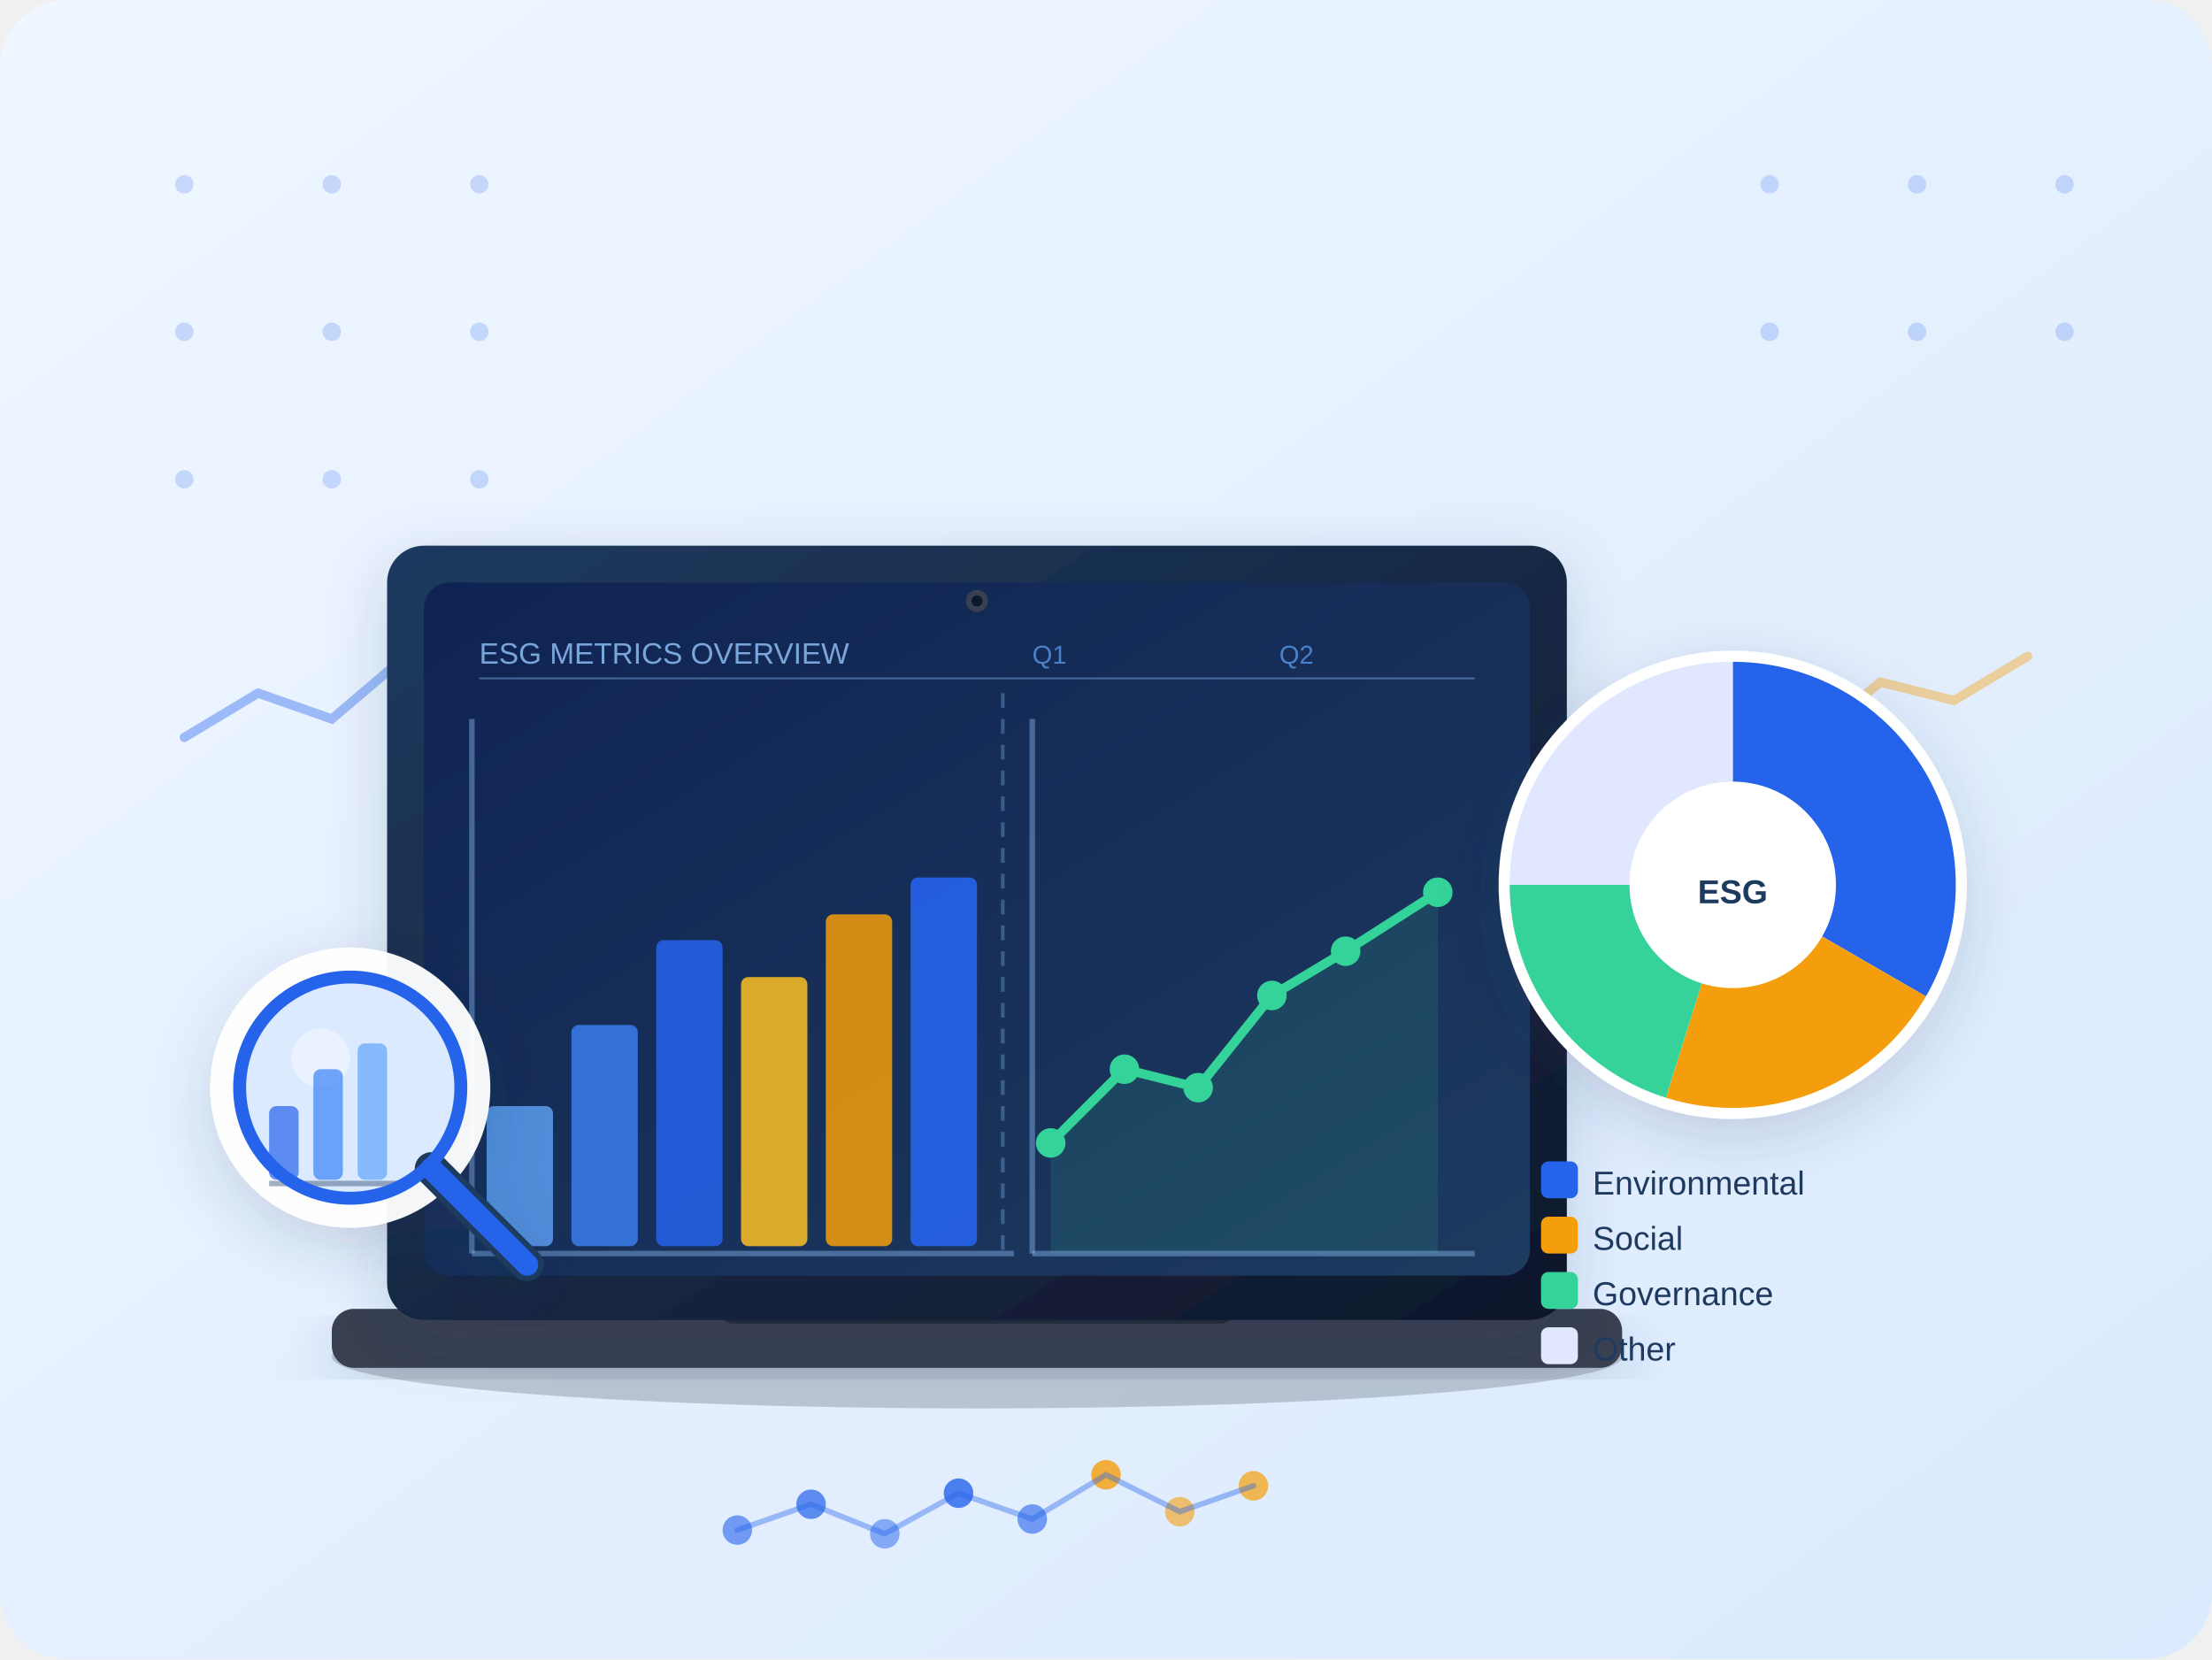
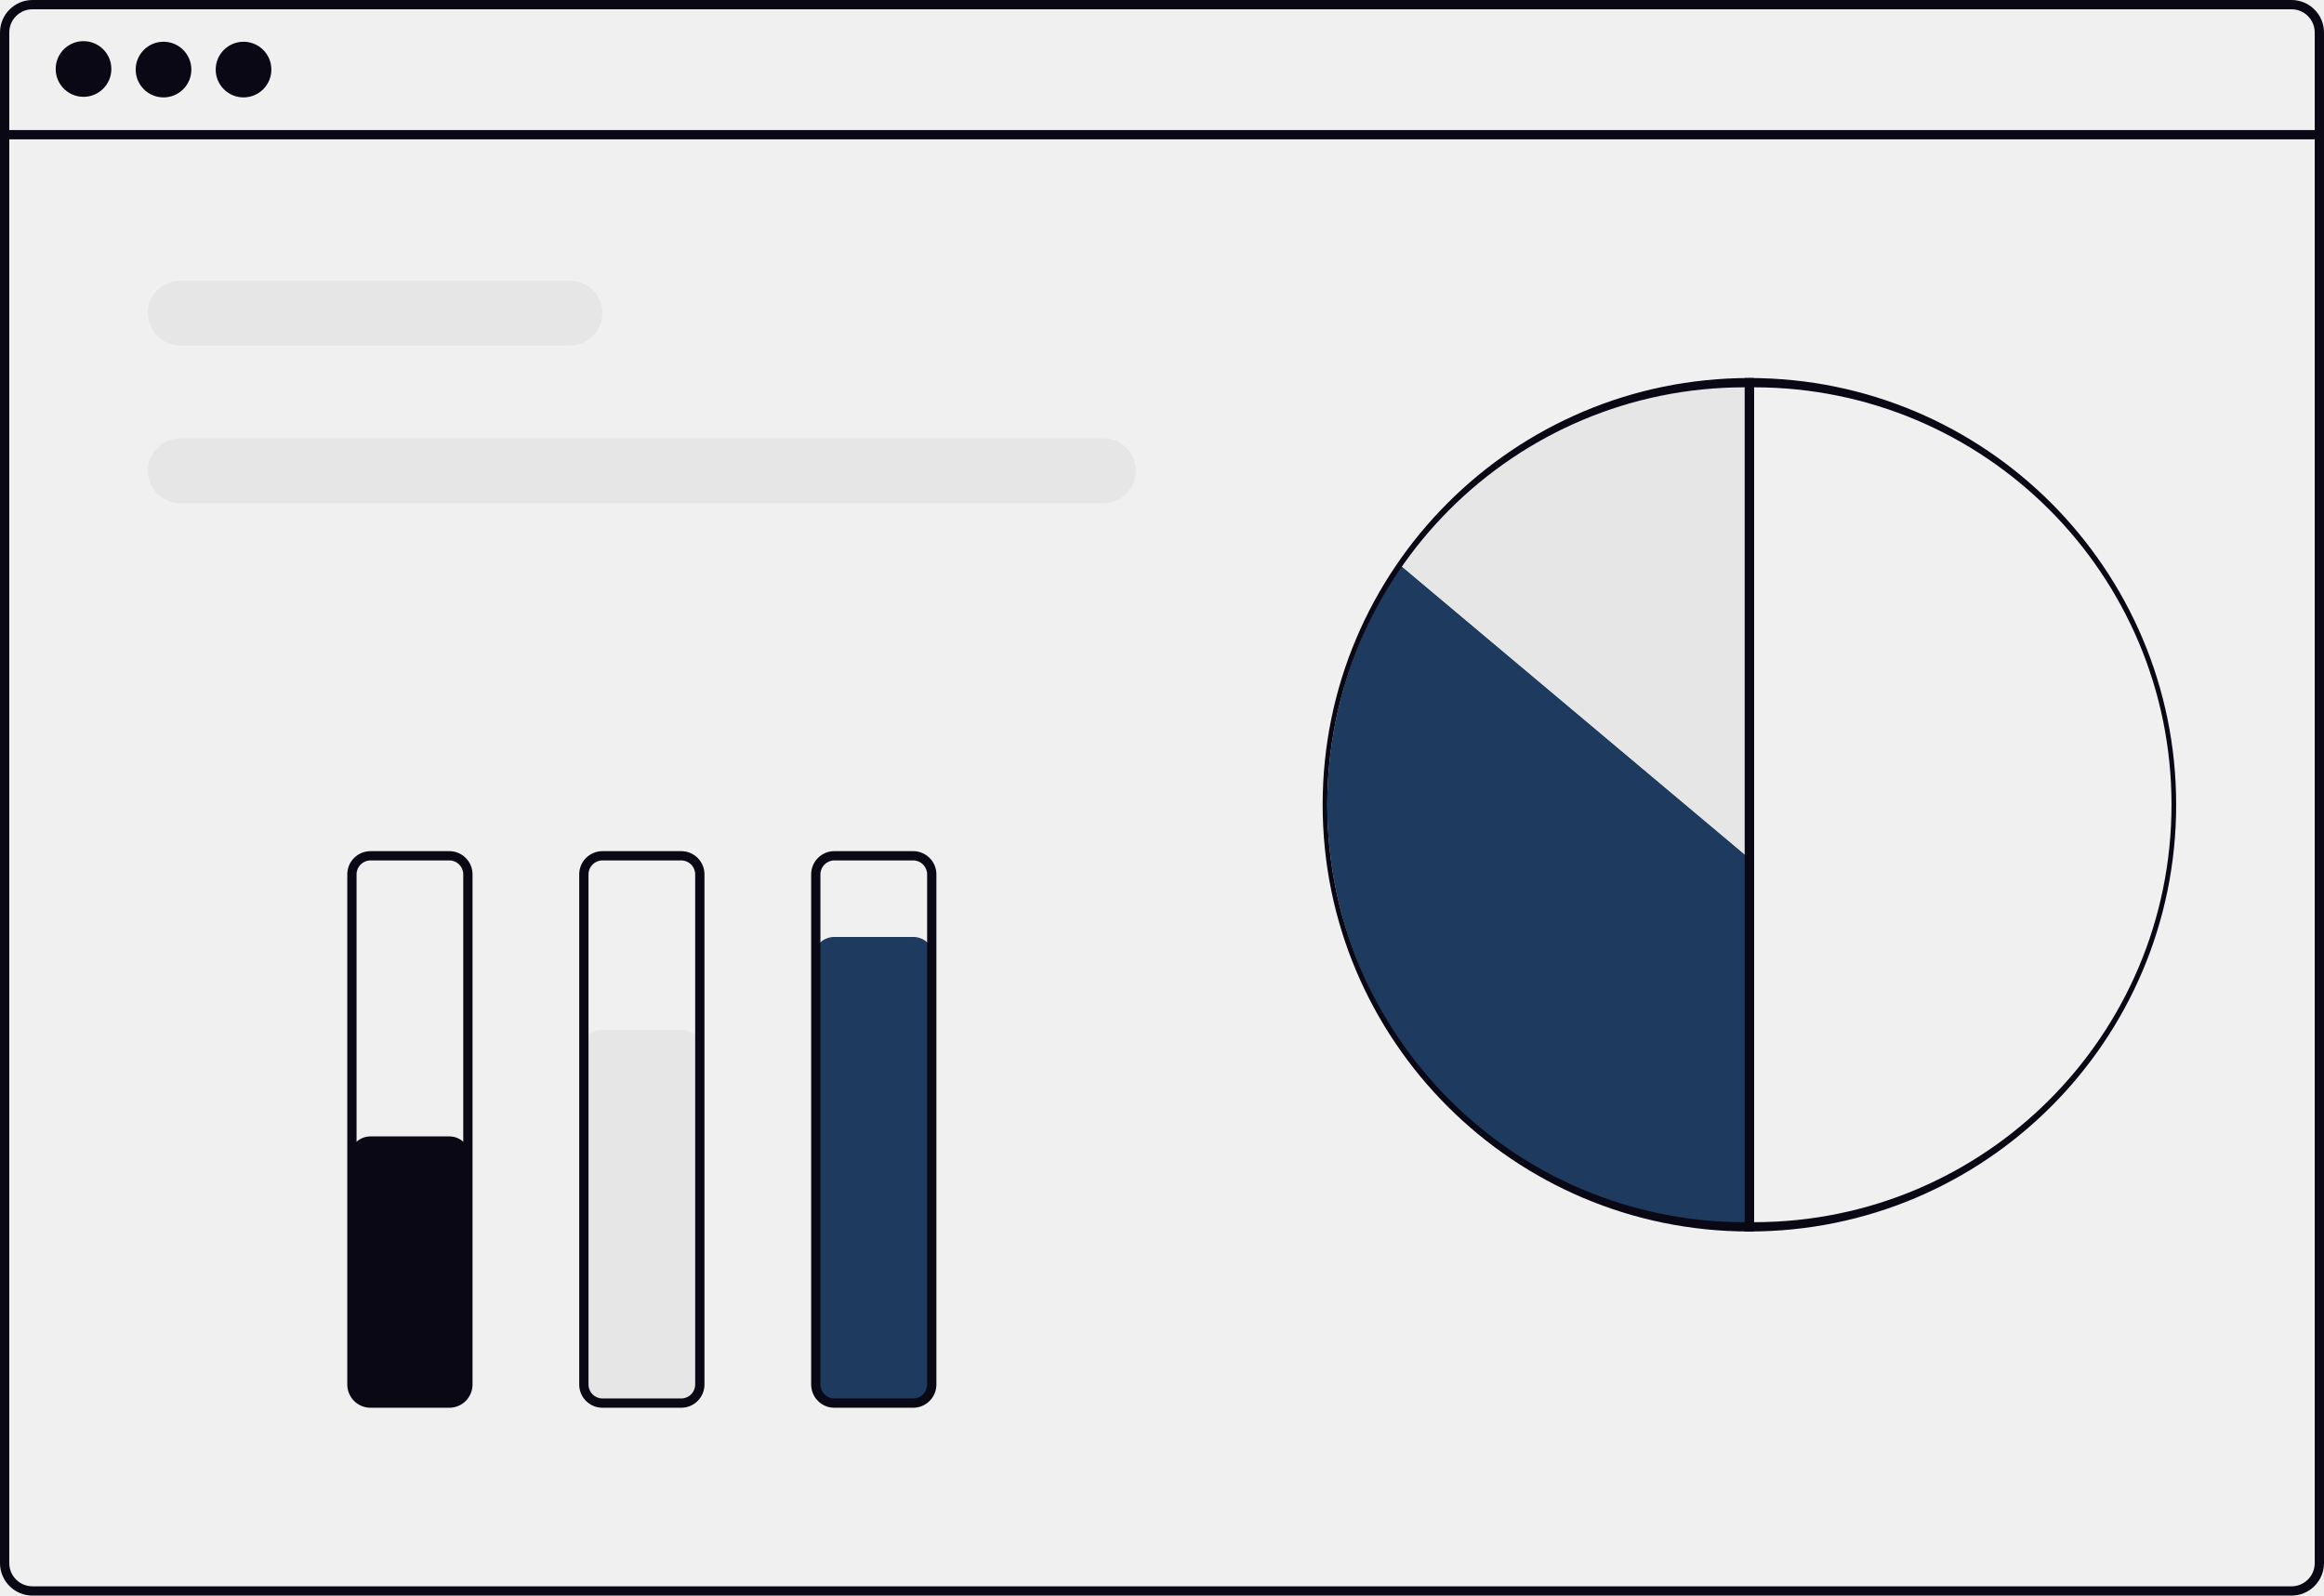
- <svg xmlns="http://www.w3.org/2000/svg" viewBox="0 0 600 450">
-   <defs>
-     <filter id="shadow-rep" x="-20%" y="-20%" width="140%" height="140%">
-       <feDropShadow dx="0" dy="5" stdDeviation="8" flood-color="#1e3a5f" flood-opacity="0.18" />
-     </filter>
-     <linearGradient id="rep-bg" x1="0%" y1="0%" x2="100%" y2="100%">
-       <stop offset="0%" stop-color="#eff6ff" />
-       <stop offset="100%" stop-color="#dbeafe" />
-     </linearGradient>
-     <linearGradient id="laptop-body" x1="0%" y1="0%" x2="100%" y2="100%">
-       <stop offset="0%" stop-color="#1e3a5f" />
-       <stop offset="100%" stop-color="#0f172a" />
-     </linearGradient>
-     <linearGradient id="screen-content" x1="0%" y1="0%" x2="100%" y2="100%">
-       <stop offset="0%" stop-color="#0f2352" />
-       <stop offset="100%" stop-color="#1e3a5f" />
-     </linearGradient>
-   </defs>
-   <rect width="600" height="450" fill="url(#rep-bg)" rx="18" />
-   <g opacity="0.2">
-     <circle cx="50" cy="50" r="2.5" fill="#2563eb" />
-     <circle cx="90" cy="50" r="2.5" fill="#2563eb" />
-     <circle cx="130" cy="50" r="2.5" fill="#2563eb" />
-     <circle cx="50" cy="90" r="2.5" fill="#2563eb" />
-     <circle cx="90" cy="90" r="2.5" fill="#2563eb" />
-     <circle cx="130" cy="90" r="2.5" fill="#2563eb" />
-     <circle cx="50" cy="130" r="2.5" fill="#2563eb" />
-     <circle cx="90" cy="130" r="2.5" fill="#2563eb" />
-     <circle cx="130" cy="130" r="2.5" fill="#2563eb" />
-     <circle cx="480" cy="50" r="2.5" fill="#2563eb" />
-     <circle cx="520" cy="50" r="2.5" fill="#2563eb" />
-     <circle cx="560" cy="50" r="2.5" fill="#2563eb" />
-     <circle cx="480" cy="90" r="2.5" fill="#2563eb" />
-     <circle cx="520" cy="90" r="2.5" fill="#2563eb" />
-     <circle cx="560" cy="90" r="2.5" fill="#2563eb" />
+ <svg xmlns="http://www.w3.org/2000/svg" width="960" height="659.162" viewBox="0 0 960 659.162">
+   <g transform="translate(-480 -210.419)">
+     <path d="M1432.042,184.28H498.868a13.428,13.428,0,0,0-13.413,13.413V830.028a13.428,13.428,0,0,0,13.413,13.413h933.174a13.428,13.428,0,0,0,13.413-13.413V197.693a13.428,13.428,0,0,0-13.413-13.413Zm9.581,645.748a9.585,9.585,0,0,1-9.581,9.581H498.868a9.585,9.585,0,0,1-9.581-9.581V197.693a9.585,9.585,0,0,1,9.581-9.581h933.174a9.585,9.585,0,0,1,9.581,9.581Z" transform="translate(-5.455 26.14)" fill="#090814" />
+     <rect width="956.168" height="3.832" transform="translate(481.916 264.148)" fill="#090814" />
+     <circle cx="11.5" cy="11.5" r="11.5" transform="translate(503 227.419)" fill="#090814" />
+     <ellipse cx="11.497" cy="11.497" rx="11.497" ry="11.497" transform="translate(536.049 227.664)" fill="#090814" />
+     <ellipse cx="11.497" cy="11.497" rx="11.497" ry="11.497" transform="translate(569.102 227.664)" fill="#090814" />
+     <path d="M691.694,271.606H530.736a13.413,13.413,0,1,1,0-26.826H691.694a13.413,13.413,0,1,1,0,26.826Z" transform="translate(23.742 81.568)" fill="#e6e6e6" />
+     <path d="M912.053,305.606H530.736a13.413,13.413,0,1,1,0-26.826H912.053a13.413,13.413,0,0,1,0,26.826Z" transform="translate(23.742 112.717)" fill="#e6e6e6" />
+     <path d="M802.161,306.3a174.378,174.378,0,0,0,143.8,273.01V427.092Z" transform="translate(256.689 137.933)" fill="#1e3a5f" />
+     <path d="M931.339,266.78a174.172,174.172,0,0,0-143.8,75.733L931.339,463.3Z" transform="translate(271.309 101.724)" fill="#e6e6e6" />
+     <path d="M863.5,618.354h-1.916V265.78H863.5a176.287,176.287,0,1,1,0,352.575Zm1.916-348.732v344.89a172.45,172.45,0,1,0,0-344.9Z" transform="translate(339.145 100.807)" fill="#090814" />
+     <path d="M602.02,540.417H569.446a8.633,8.633,0,0,1-8.623-8.623V437.9a8.633,8.633,0,0,1,8.623-8.623H602.02a8.633,8.633,0,0,1,8.623,8.623v93.892a8.633,8.633,0,0,1-8.623,8.623Z" transform="translate(63.596 250.601)" fill="#090814" />
+     <path d="M652.02,561.489H619.446a8.633,8.633,0,0,1-8.623-8.623V414.9a8.633,8.633,0,0,1,8.623-8.623H652.02a8.633,8.633,0,0,1,8.623,8.623V552.866a8.632,8.632,0,0,1-8.623,8.623Z" transform="translate(109.402 229.529)" fill="#e6e6e6" />
+     <path d="M702.02,579.813H669.445a8.633,8.633,0,0,1-8.623-8.623V394.9a8.632,8.632,0,0,1,8.623-8.623H702.02a8.632,8.632,0,0,1,8.623,8.623V571.19a8.632,8.632,0,0,1-8.623,8.623Z" transform="translate(155.211 211.206)" fill="#1e3a5f" />
+     <path d="M602.478,597.72H569.9a9.592,9.592,0,0,1-9.581-9.581V377.36a9.592,9.592,0,0,1,9.581-9.581h32.575a9.592,9.592,0,0,1,9.581,9.581V588.139a9.592,9.592,0,0,1-9.581,9.581ZM569.9,371.612a5.755,5.755,0,0,0-5.749,5.749V588.139a5.755,5.755,0,0,0,5.749,5.749h32.575a5.755,5.755,0,0,0,5.749-5.749V377.36a5.755,5.755,0,0,0-5.748-5.748Z" transform="translate(63.137 194.256)" fill="#090814" />
+     <path d="M652.478,597.72H619.9a9.592,9.592,0,0,1-9.581-9.581V377.36a9.592,9.592,0,0,1,9.581-9.581h32.575a9.592,9.592,0,0,1,9.581,9.581V588.139a9.592,9.592,0,0,1-9.581,9.581ZM619.9,371.612a5.755,5.755,0,0,0-5.749,5.749V588.139a5.755,5.755,0,0,0,5.749,5.749h32.575a5.755,5.755,0,0,0,5.749-5.749V377.36a5.755,5.755,0,0,0-5.749-5.748Z" transform="translate(108.945 194.256)" fill="#090814" />
+     <path d="M702.478,597.72H669.9a9.592,9.592,0,0,1-9.581-9.581V377.36a9.592,9.592,0,0,1,9.581-9.581h32.575a9.592,9.592,0,0,1,9.581,9.581V588.139a9.592,9.592,0,0,1-9.581,9.581ZM669.9,371.612a5.755,5.755,0,0,0-5.748,5.749V588.139a5.755,5.755,0,0,0,5.748,5.749h32.575a5.755,5.755,0,0,0,5.749-5.749V377.36a5.754,5.754,0,0,0-5.748-5.748Z" transform="translate(154.754 194.256)" fill="#090814" />
+     <path d="M1037.875,618.354h1.916V265.78h-1.916a176.287,176.287,0,1,0,0,352.575Zm-1.916-348.732V614.512a172.45,172.45,0,1,1,0-344.9Z" transform="translate(164.773 100.807)" fill="#090814" />
  </g>
-   <path d="M50,200 L70,188 L90,195 L110,178 L130,185 L150,170 L170,175" stroke="#2563eb" stroke-width="2.5" fill="none" stroke-linecap="round" opacity="0.4" />
-   <path d="M430,200 L450,212 L470,195 L490,202 L510,185 L530,190 L550,178" stroke="#f59e0b" stroke-width="2.5" fill="none" stroke-linecap="round" opacity="0.4" />
-   <ellipse cx="265" cy="368" rx="175" ry="14" fill="#0f172a" opacity="0.2" />
-   <rect x="90" y="355" width="350" height="16" rx="6" fill="#374151" filter="url(#shadow-rep)" />
-   <rect x="195" y="349" width="140" height="10" rx="4" fill="#1f2937" />
-   <rect x="105" y="148" width="320" height="210" rx="10" fill="url(#laptop-body)" filter="url(#shadow-rep)" />
-   <rect x="115" y="158" width="300" height="188" rx="7" fill="url(#screen-content)" />
-   <text x="130" y="180" font-family="Arial" font-size="8" fill="#93c5fd" opacity="0.8">ESG METRICS OVERVIEW</text>
-   <line x1="130" y1="184" x2="400" y2="184" stroke="#93c5fd" stroke-width="0.5" opacity="0.4" />
-   <rect x="132" y="300" width="18" height="38" rx="2" fill="#60a5fa" opacity="0.8" />
-   <rect x="155" y="278" width="18" height="60" rx="2" fill="#3b82f6" opacity="0.8" />
-   <rect x="178" y="255" width="18" height="83" rx="2" fill="#2563eb" opacity="0.85" />
-   <rect x="201" y="265" width="18" height="73" rx="2" fill="#fbbf24" opacity="0.85" />
-   <rect x="224" y="248" width="18" height="90" rx="2" fill="#f59e0b" opacity="0.85" />
-   <rect x="247" y="238" width="18" height="100" rx="2" fill="#2563eb" opacity="0.9" />
-   <line x1="128" y1="340" x2="275" y2="340" stroke="#93c5fd" stroke-width="1.5" opacity="0.4" />
-   <line x1="128" y1="340" x2="128" y2="195" stroke="#93c5fd" stroke-width="1.5" opacity="0.4" />
-   <path d="M285,310 L305,290 L325,295 L345,270 L365,258 L390,242" stroke="#34d399" stroke-width="2.5" fill="none" stroke-linecap="round" />
-   <path d="M285,310 L305,290 L325,295 L345,270 L365,258 L390,242 L390,340 L285,340Z" fill="#34d399" opacity="0.12" />
-   <circle cx="285" cy="310" r="4" fill="#34d399" />
-   <circle cx="305" cy="290" r="4" fill="#34d399" />
-   <circle cx="325" cy="295" r="4" fill="#34d399" />
-   <circle cx="345" cy="270" r="4" fill="#34d399" />
-   <circle cx="365" cy="258" r="4" fill="#34d399" />
-   <circle cx="390" cy="242" r="4" fill="#34d399" />
-   <line x1="280" y1="340" x2="400" y2="340" stroke="#93c5fd" stroke-width="1.5" opacity="0.4" />
-   <line x1="280" y1="340" x2="280" y2="195" stroke="#93c5fd" stroke-width="1.5" opacity="0.4" />
-   <line x1="272" y1="188" x2="272" y2="340" stroke="#93c5fd" stroke-width="1" opacity="0.3" stroke-dasharray="4,3" />
-   <text x="280" y="180" font-family="Arial" font-size="7" fill="#60a5fa" opacity="0.7">Q1</text>
-   <text x="347" y="180" font-family="Arial" font-size="7" fill="#60a5fa" opacity="0.7">Q2</text>
-   <circle cx="265" cy="163" r="3" fill="#374151" />
-   <circle cx="265" cy="163" r="1.5" fill="#0f172a" />
-   <g transform="translate(470,240)" filter="url(#shadow-rep)">
-     <circle r="62" fill="white" />
-     <path d="M0,0 L0,-62 A62,62,0,0,1,53.7,31Z" fill="#2563eb" />
-     <path d="M0,0 L53.7,31 A62,62,0,0,1,-18.6,59.2Z" fill="#f59e0b" />
-     <path d="M0,0 L-18.6,59.2 A62,62,0,0,1,-62,0Z" fill="#34d399" />
-     <path d="M0,0 L-62,0 A62,62,0,0,1,0,-62Z" fill="#e0e7ff" />
-     <circle r="28" fill="white" />
-     <text x="0" y="5" text-anchor="middle" font-family="Arial" font-size="9" font-weight="bold" fill="#1e3a5f">ESG</text>
-     <circle r="62" fill="none" stroke="white" stroke-width="3" />
-   </g>
-   <rect x="418" y="315" width="10" height="10" rx="2" fill="#2563eb" />
-   <text x="432" y="324" font-family="Arial" font-size="9" fill="#1e3a5f">Environmental</text>
-   <rect x="418" y="330" width="10" height="10" rx="2" fill="#f59e0b" />
-   <text x="432" y="339" font-family="Arial" font-size="9" fill="#1e3a5f">Social</text>
-   <rect x="418" y="345" width="10" height="10" rx="2" fill="#34d399" />
-   <text x="432" y="354" font-family="Arial" font-size="9" fill="#1e3a5f">Governance</text>
-   <rect x="418" y="360" width="10" height="10" rx="2" fill="#e0e7ff" />
-   <text x="432" y="369" font-family="Arial" font-size="9" fill="#1e3a5f">Other</text>
-   <g transform="translate(95,295)" filter="url(#shadow-rep)">
-     <circle r="38" fill="white" opacity="0.95" />
-     <circle r="30" fill="#dbeafe" />
-     <circle cx="-8" cy="-8" r="8" fill="white" opacity="0.4" />
-     <line x1="22" y1="22" x2="48" y2="48" stroke="#1e3a5f" stroke-width="9" stroke-linecap="round" />
-     <line x1="22" y1="22" x2="48" y2="48" stroke="#2563eb" stroke-width="6" stroke-linecap="round" />
-     <rect x="-22" y="5" width="8" height="20" rx="2" fill="#2563eb" opacity="0.7" />
-     <rect x="-10" y="-5" width="8" height="30" rx="2" fill="#3b82f6" opacity="0.7" />
-     <rect x="2" y="-12" width="8" height="37" rx="2" fill="#60a5fa" opacity="0.7" />
-     <line x1="-22" y1="26" x2="14" y2="26" stroke="#1e3a5f" stroke-width="1.5" opacity="0.4" />
-     <circle r="30" fill="none" stroke="#2563eb" stroke-width="3.5" />
-   </g>
-   <circle cx="200" cy="415" r="4" fill="#2563eb" opacity="0.6" />
-   <circle cx="220" cy="408" r="4" fill="#2563eb" opacity="0.7" />
-   <circle cx="240" cy="416" r="4" fill="#2563eb" opacity="0.5" />
-   <circle cx="260" cy="405" r="4" fill="#2563eb" opacity="0.8" />
-   <circle cx="280" cy="412" r="4" fill="#2563eb" opacity="0.6" />
-   <circle cx="300" cy="400" r="4" fill="#f59e0b" opacity="0.8" />
-   <circle cx="320" cy="410" r="4" fill="#f59e0b" opacity="0.6" />
-   <circle cx="340" cy="403" r="4" fill="#f59e0b" opacity="0.7" />
-   <path d="M200,415 L220,408 L240,416 L260,405 L280,412 L300,400 L320,410 L340,403" stroke="#2563eb" stroke-width="1.5" fill="none" stroke-linecap="round" opacity="0.4" />
</svg>
